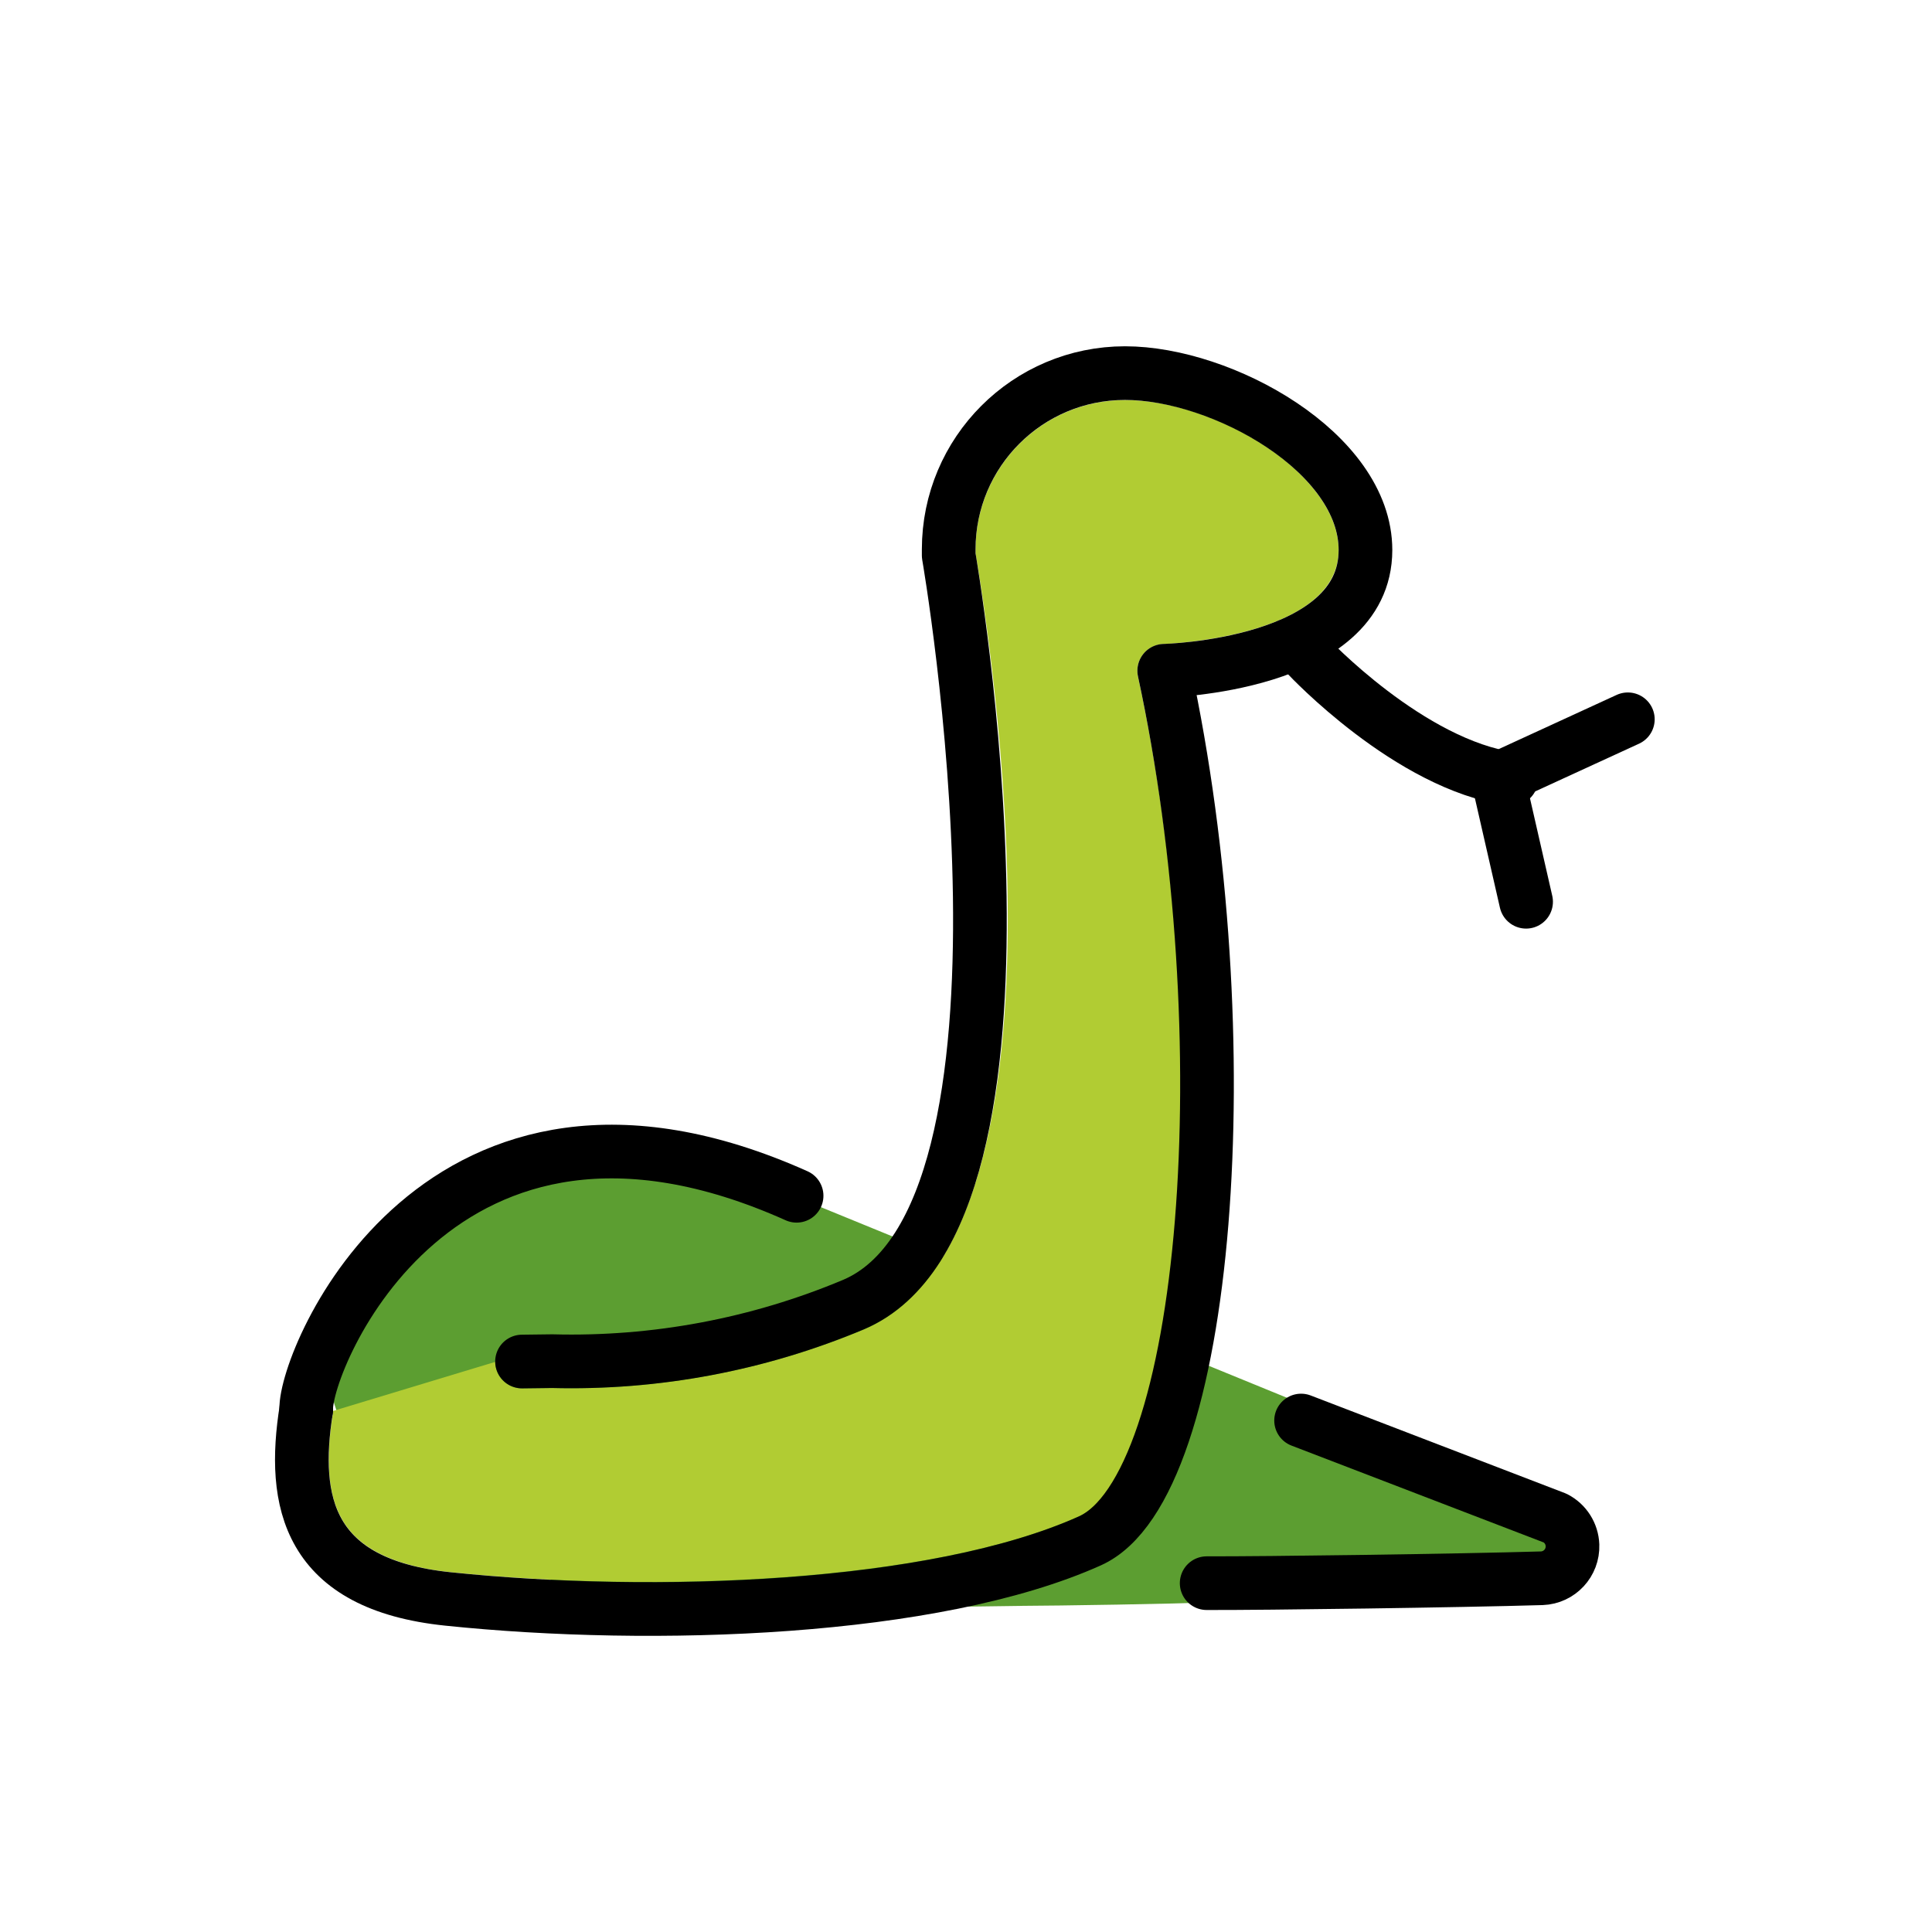
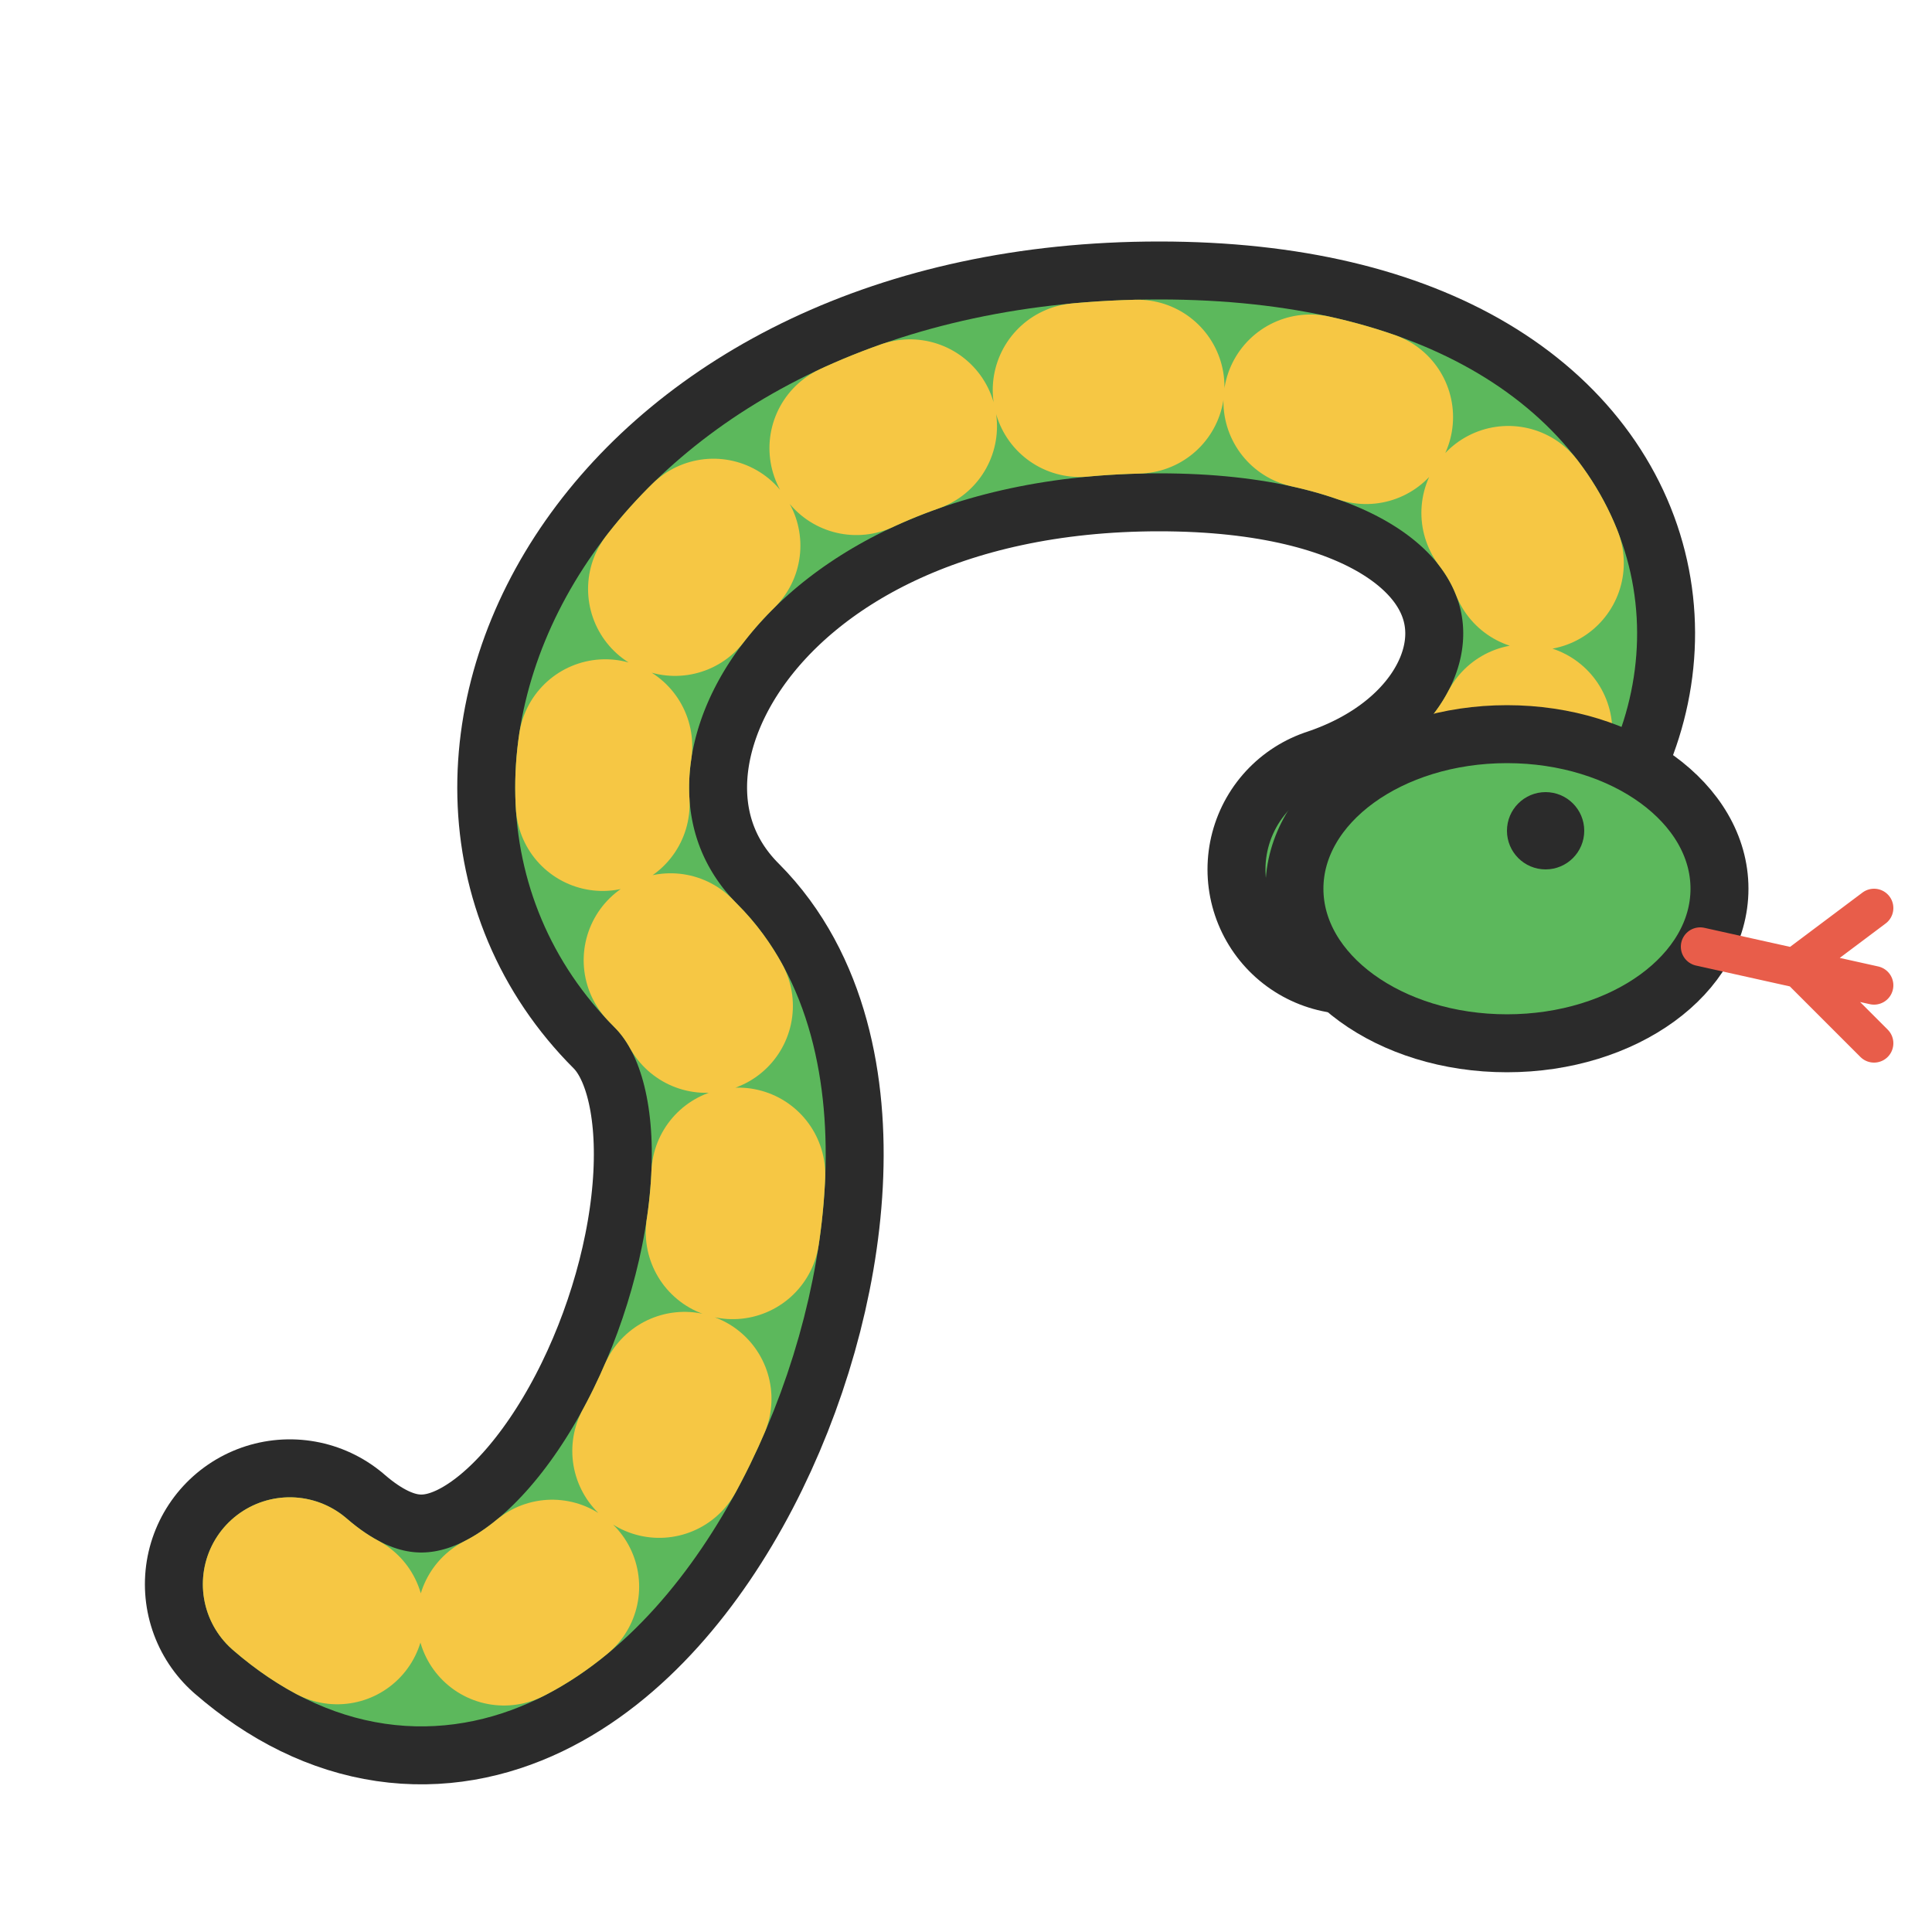
- <svg xmlns="http://www.w3.org/2000/svg" id="emoji" viewBox="0 0 72 72">
-   <g id="color">
-     <path fill="#5c9e31" d="m12.593,49.173h0c.213-.532.52-1.02.906-1.443l1.488-1.626c.407-.445.894-.807,1.436-1.07l2.139-1.035c.604-.292,1.262-.453,1.932-.472l3.002-.087c.196-.006.391.001.586.019l3.981.713c.513.049,1.84.516,2.311.726l18.108,7.406c.092.041.182.085.271.131l9.536,4.997-.25,1.188-13.07,1.094c-.785.054-5.797.13-6.835.131l-9.007.119c-3.732.173-6.84.236-9.943-1.844l-4.824-3.234c-1.863-1.249-2.599-3.63-1.766-5.712Z" />
-     <path fill="#b1cc33" d="m18.455,50.754c.006.548.452.989,1,.989h.011l1.132-.014c3.977.095,7.93-.651,11.6-2.187,8.23-3.493,4.665-25.974,4.157-28.931v-.133c.004-3.075,2.495-5.566,5.57-5.569,3.4,0,7.962,2.765,7.962,5.592,0,3.252-6.458,3.5-6.523,3.5-.552.013-.99.47-.977,1.022.001.063.009.126.022.188,3.074,14.237,1.364,29.705-2.2,31.3-5.617,2.519-16.071,2.844-23.41,2.081-1.858-.193-3.148-.744-3.833-1.637-.7-.916-.881-2.275-.561-4.279.005-.032-.006-.061,0-.092" />
-   </g>
-   <g id="line">
-     <path fill="none" stroke="#000" stroke-linecap="round" stroke-linejoin="round" stroke-width="2" d="m44.969,59c2.194.007,9.422-.092,12.491-.183.655-.025,1.166-.575,1.142-1.23-.016-.428-.261-.814-.642-1.01l-9.472-3.638" />
-     <path fill="none" stroke="#000" stroke-linecap="round" stroke-linejoin="round" stroke-width="2" d="m19.454,50.74c.368-.004.743-.009,1.126-.014,3.849.102,7.676-.617,11.226-2.107,7.82-3.319,3.549-27.92,3.549-27.92v-.224c0-3.628,2.942-6.57,6.57-6.57h0c3.628,0,8.962,2.964,8.962,6.592,0,4.333-7.5,4.5-7.5,4.5,2.935,13.6,1.708,30.419-2.772,32.428-5.794,2.6-16.262,2.959-23.923,2.163-5.217-.542-5.83-3.608-5.278-7.068" />
-     <path fill="none" stroke="#000" stroke-linecap="round" stroke-linejoin="round" stroke-width="2" d="m29.687,44.563c-13.331-5.972-18.322,6.062-18.275,7.957" />
-     <path fill="none" stroke="#000" stroke-linecap="round" stroke-miterlimit="10" stroke-width="2" d="m48.739,24.452s3.793,4.054,7.585,4.577" />
-     <polyline fill="none" stroke="#000" stroke-linecap="round" stroke-miterlimit="10" stroke-width="2" points="56.873 33.606 55.827 29.029 60.665 26.806" />
+ <svg xmlns="http://www.w3.org/2000/svg" viewBox="0 0 200 200">
+   <g stroke="#2b2b2b" stroke-width="6" stroke-linejoin="round" stroke-linecap="round" fill="none">
+     <path d="M30 164C60 190 90 120 70 100C50 80 70 40 120 40C170 40 170 80 140 90" stroke-width="30" />
+     <path d="M30 164C60 190 90 120 70 100C50 80 70 40 120 40C170 40 170 80 140 90" stroke="#5cb85c" stroke-width="18" />
+     <path d="M30 164C60 190 90 120 70 100C50 80 70 40 120 40C170 40 170 80 140 90" stroke="#f6c744" stroke-width="18" stroke-dasharray="6 18" />
+     <ellipse cx="156" cy="92" rx="22" ry="16" fill="#5cb85c" />
+     <circle cx="160" cy="86" r="4" fill="#2b2b2b" stroke="none" />
+     <path d="M176 98L194 102M186 100L194 94M186 100L194 108" stroke="#e85d4a" stroke-width="4" />
  </g>
</svg>
